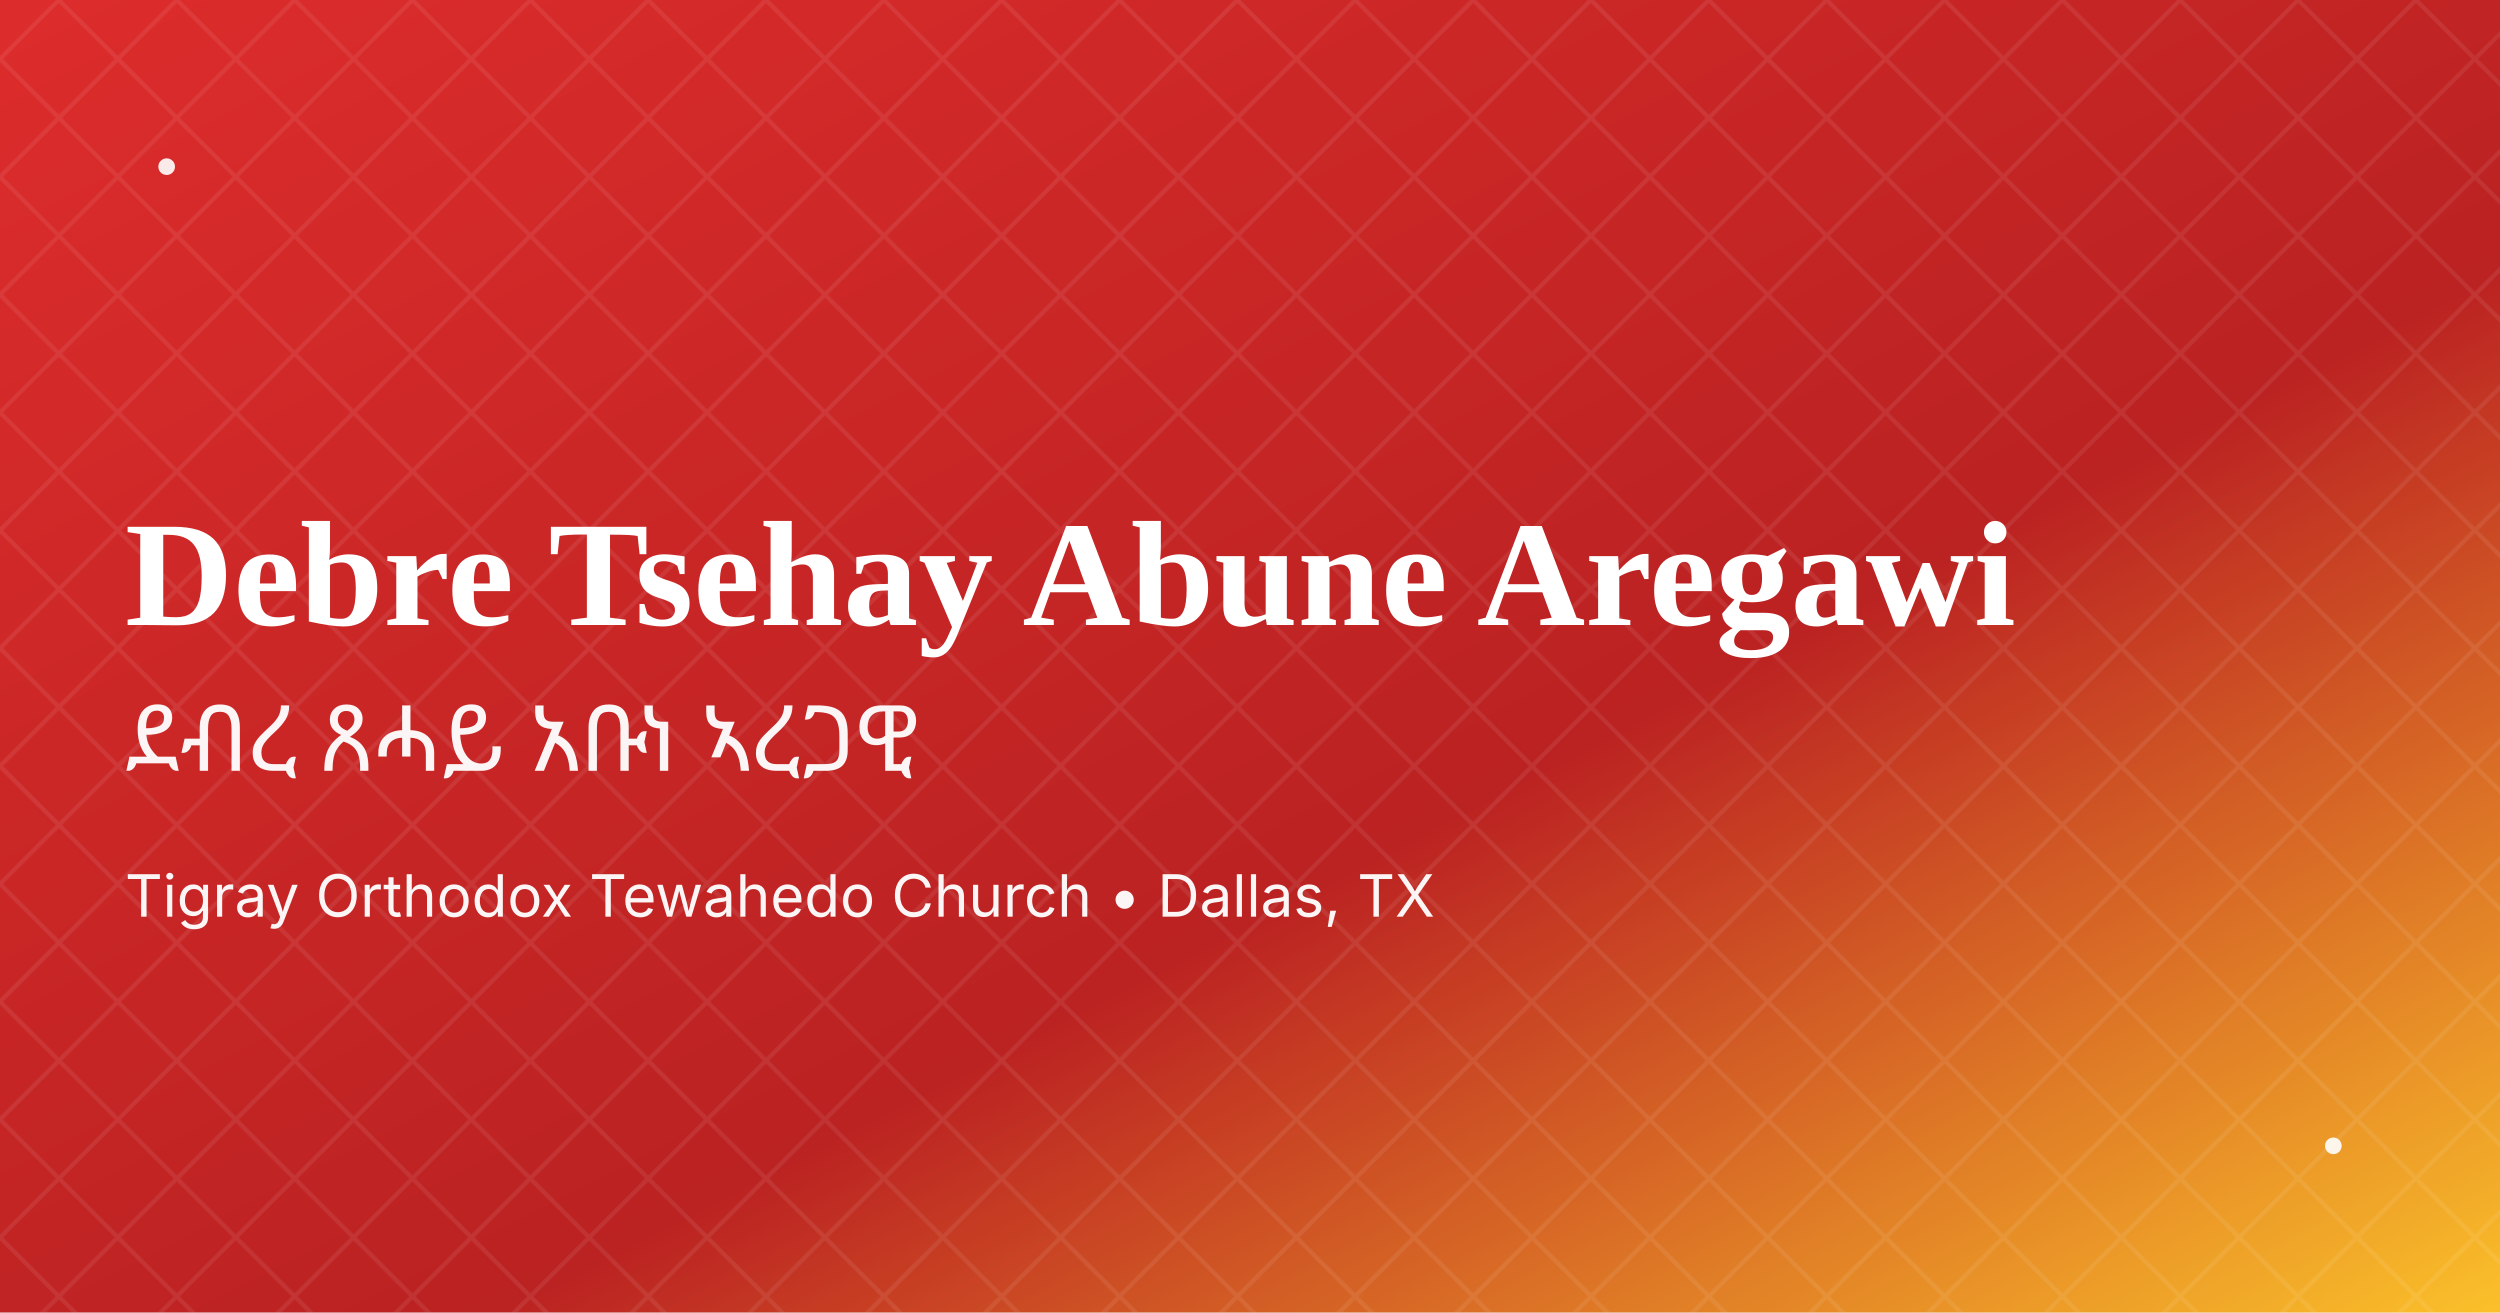
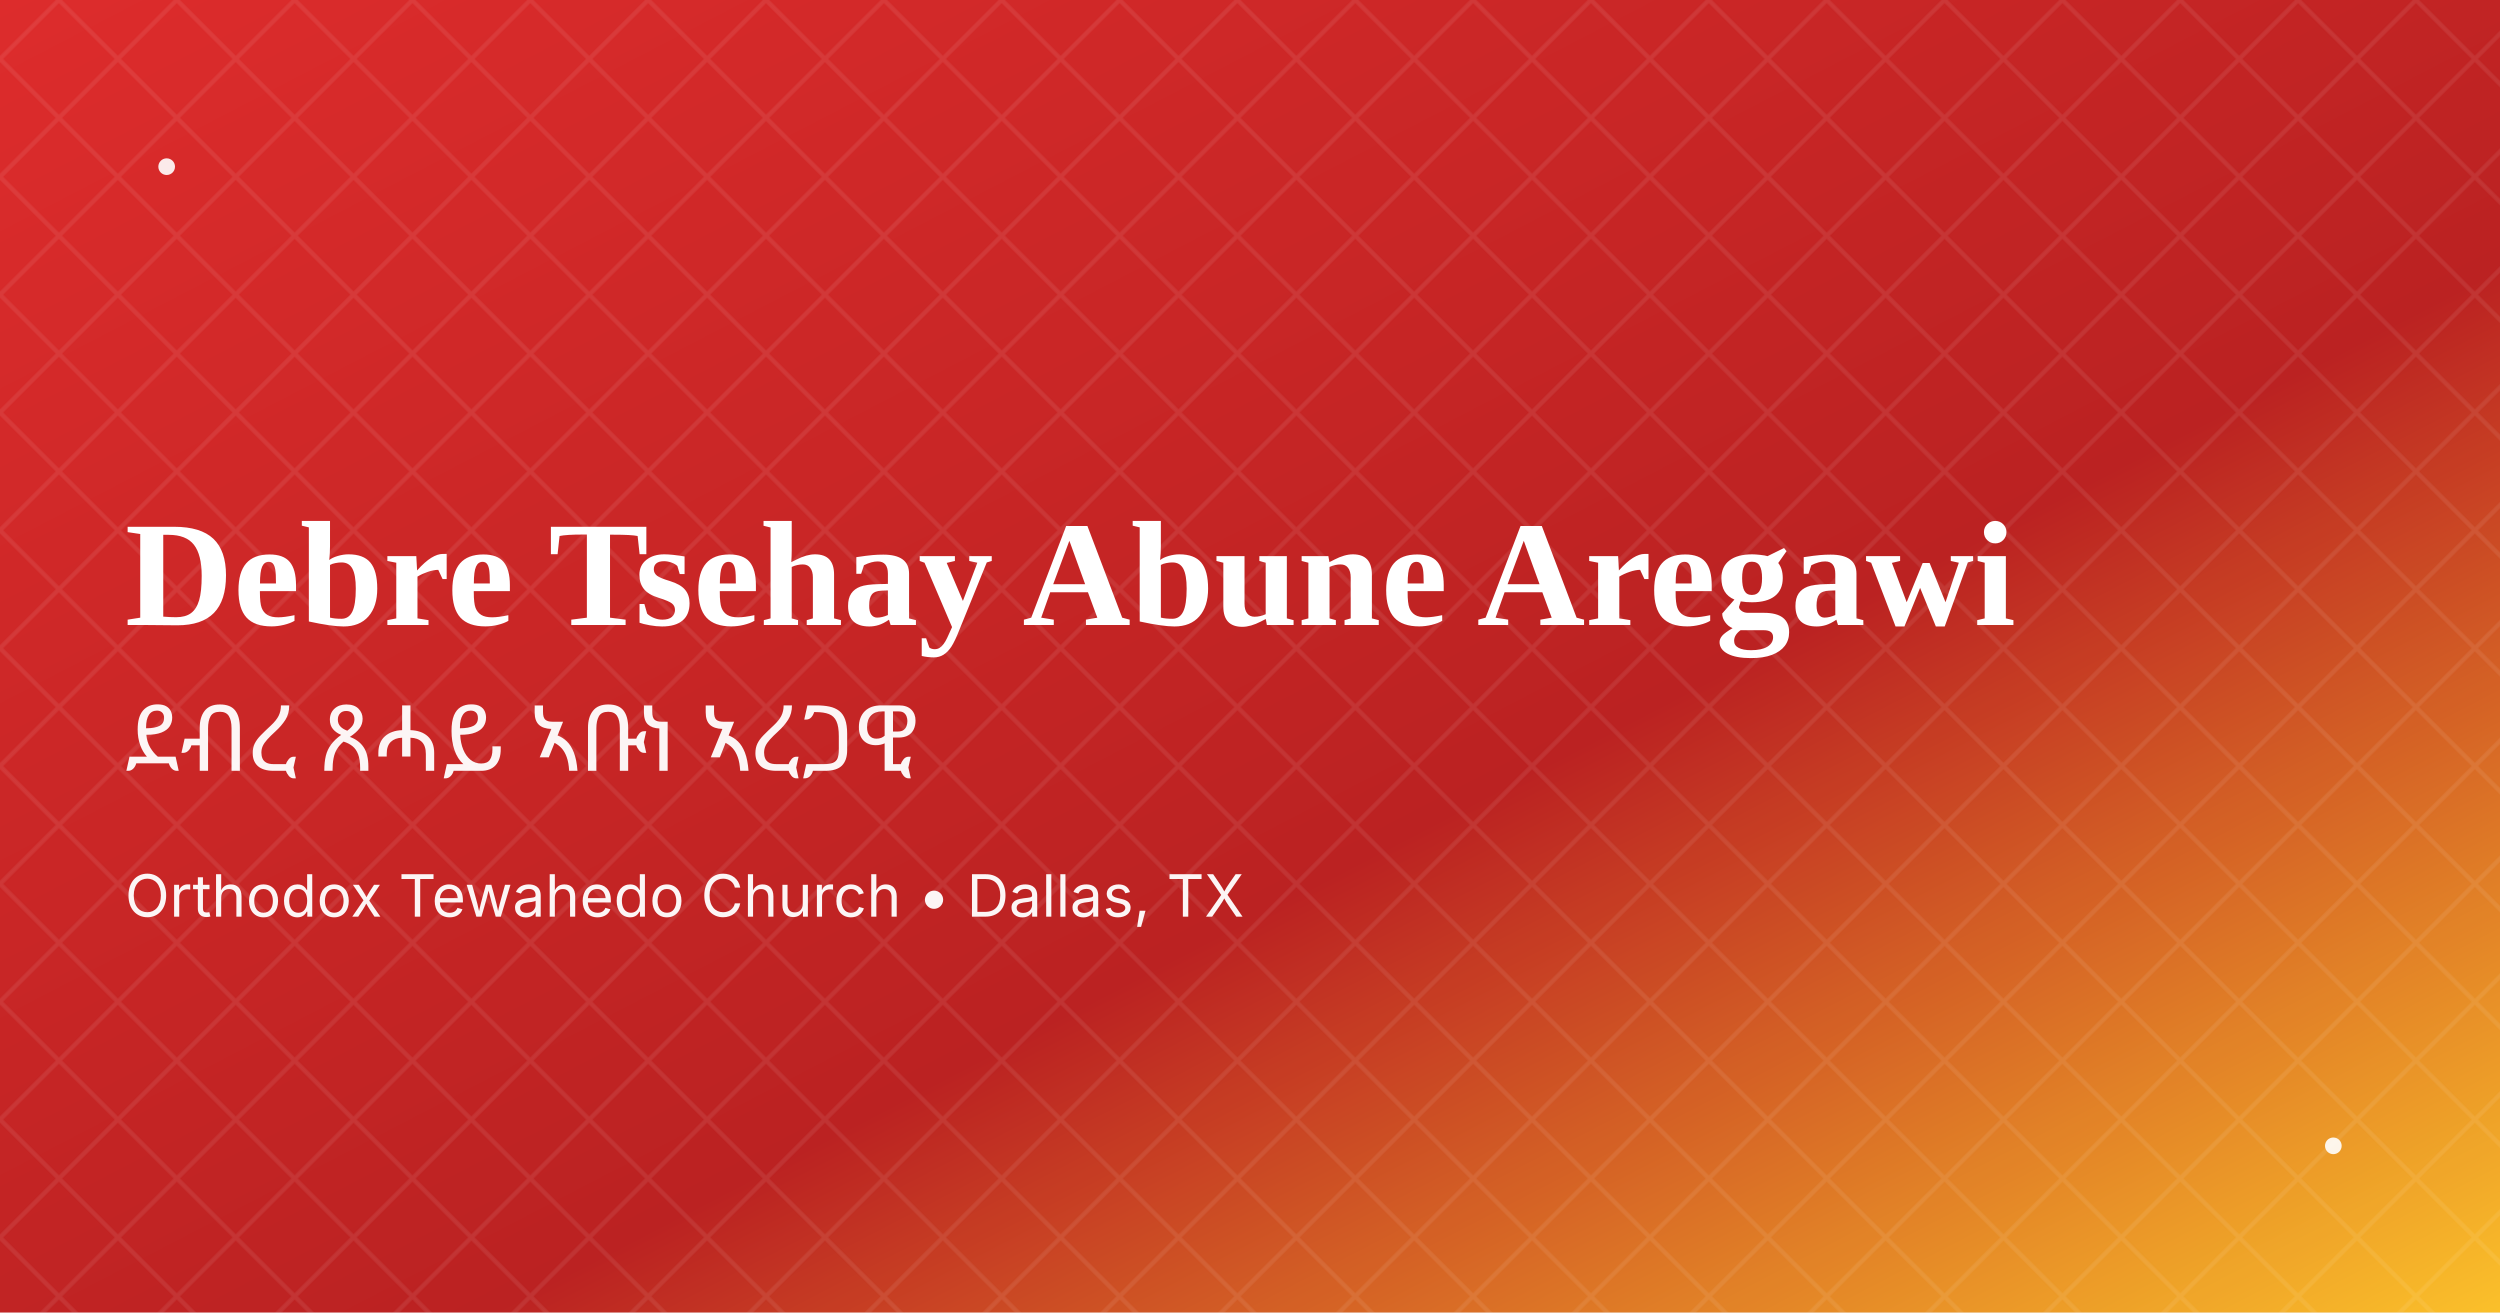
<svg xmlns="http://www.w3.org/2000/svg" width="1200" height="630" viewBox="0 0 1200 630">
  <defs>
    <linearGradient id="g" x1="0" y1="0" x2="1" y2="1">
      <stop offset="0%" stop-color="#dc2626" />
      <stop offset="60%" stop-color="#b91c1c" />
      <stop offset="100%" stop-color="#fbbf24" />
    </linearGradient>
    <pattern id="lattice" width="40" height="40" patternUnits="userSpaceOnUse" patternTransform="rotate(45)">
      <rect width="40" height="40" fill="rgba(255,255,255,0.03)" />
      <path d="M20 0 V40 M0 20 H40" stroke="rgba(255,255,255,0.08)" stroke-width="2" />
    </pattern>
  </defs>
  <rect width="1200" height="630" fill="url(#g)" />
  <rect width="1200" height="630" fill="url(#lattice)" />
  <g fill="#fff" opacity="0.9">
    <circle cx="80" cy="80" r="4" />
    <circle cx="1120" cy="550" r="4" />
  </g>
  <text x="60" y="300" font-family="Georgia, 'Times New Roman', serif" font-size="72" fill="#fff" font-weight="700">
    Debre Tsehay Abune Aregawi
  </text>
  <text x="60" y="370" font-family="'Noto Sans Ethiopic', serif" font-size="44" fill="#fff" opacity="0.95">
-     ደብረ ጸሓይ አቡነ ኣረጋዊ
+     ደብረ ጸሓይ ኣቡነ ኣረጋዊ
  </text>
  <text x="60" y="440" font-family="Inter, system-ui, sans-serif" font-size="28" fill="#fff" opacity="0.95">
-     Tigray Orthodox Tewahedo Church • Dallas, TX
+     Orthodox Tewahedo Church • Dallas, TX
  </text>
</svg>
